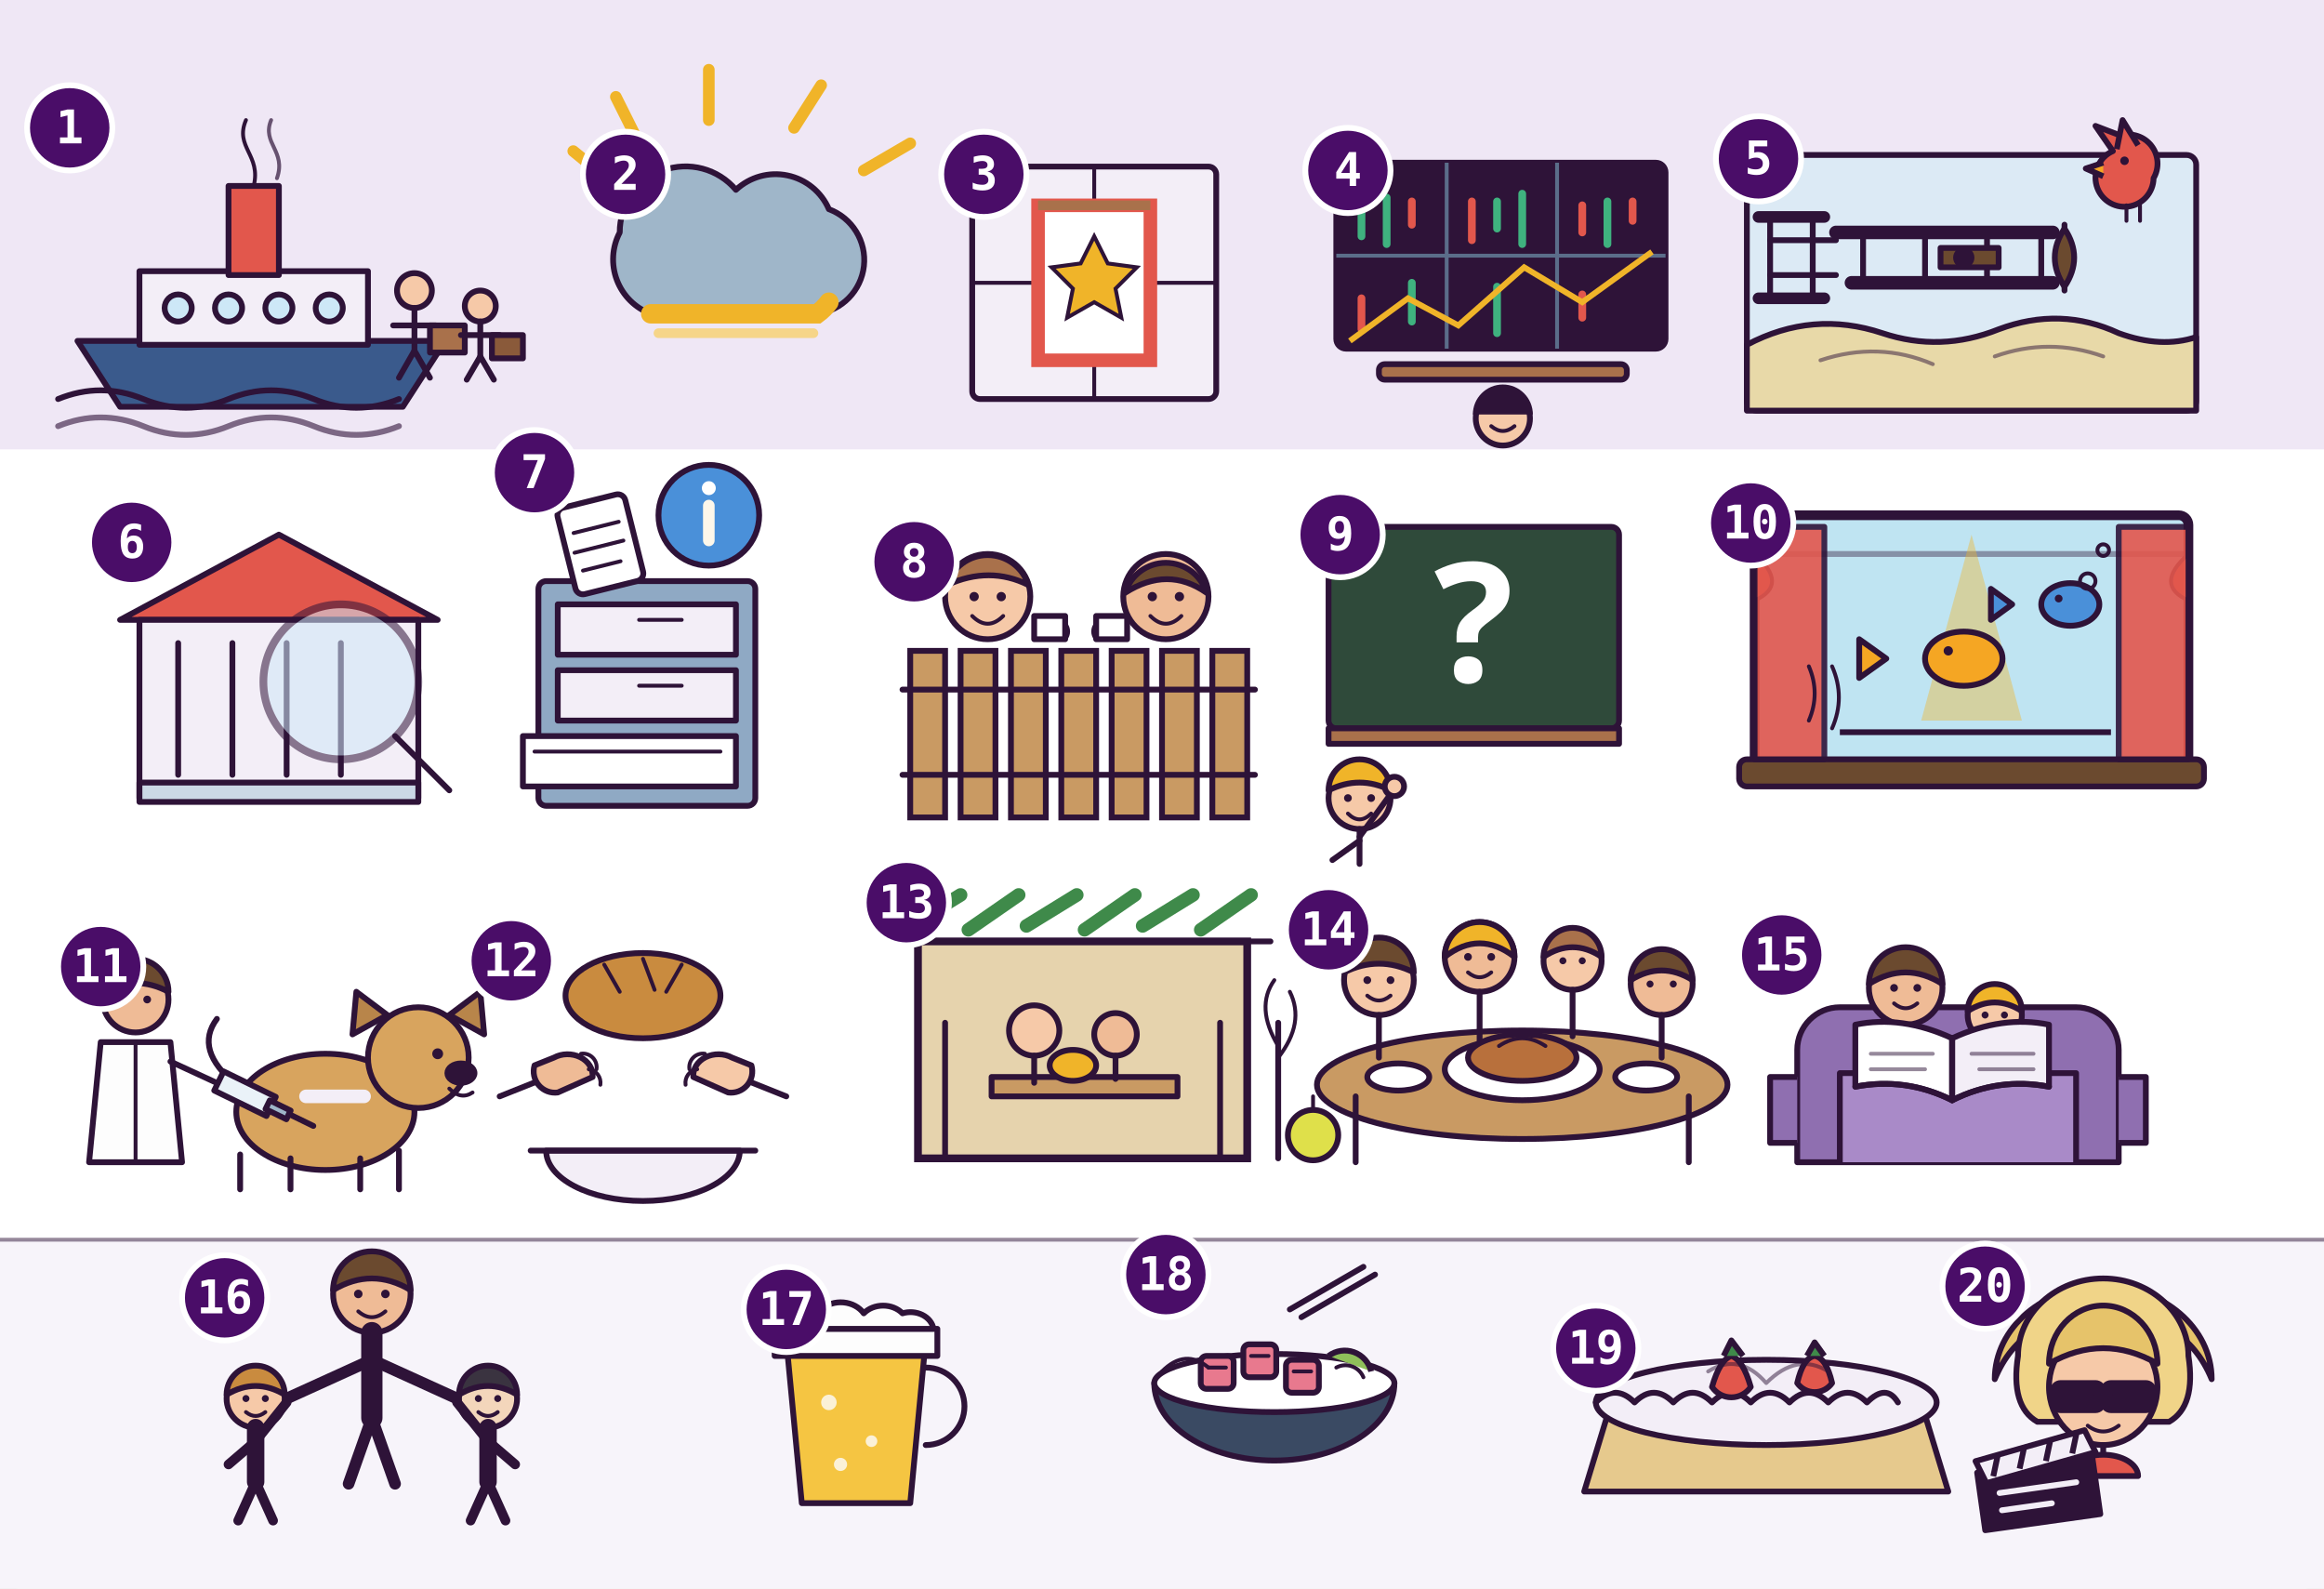
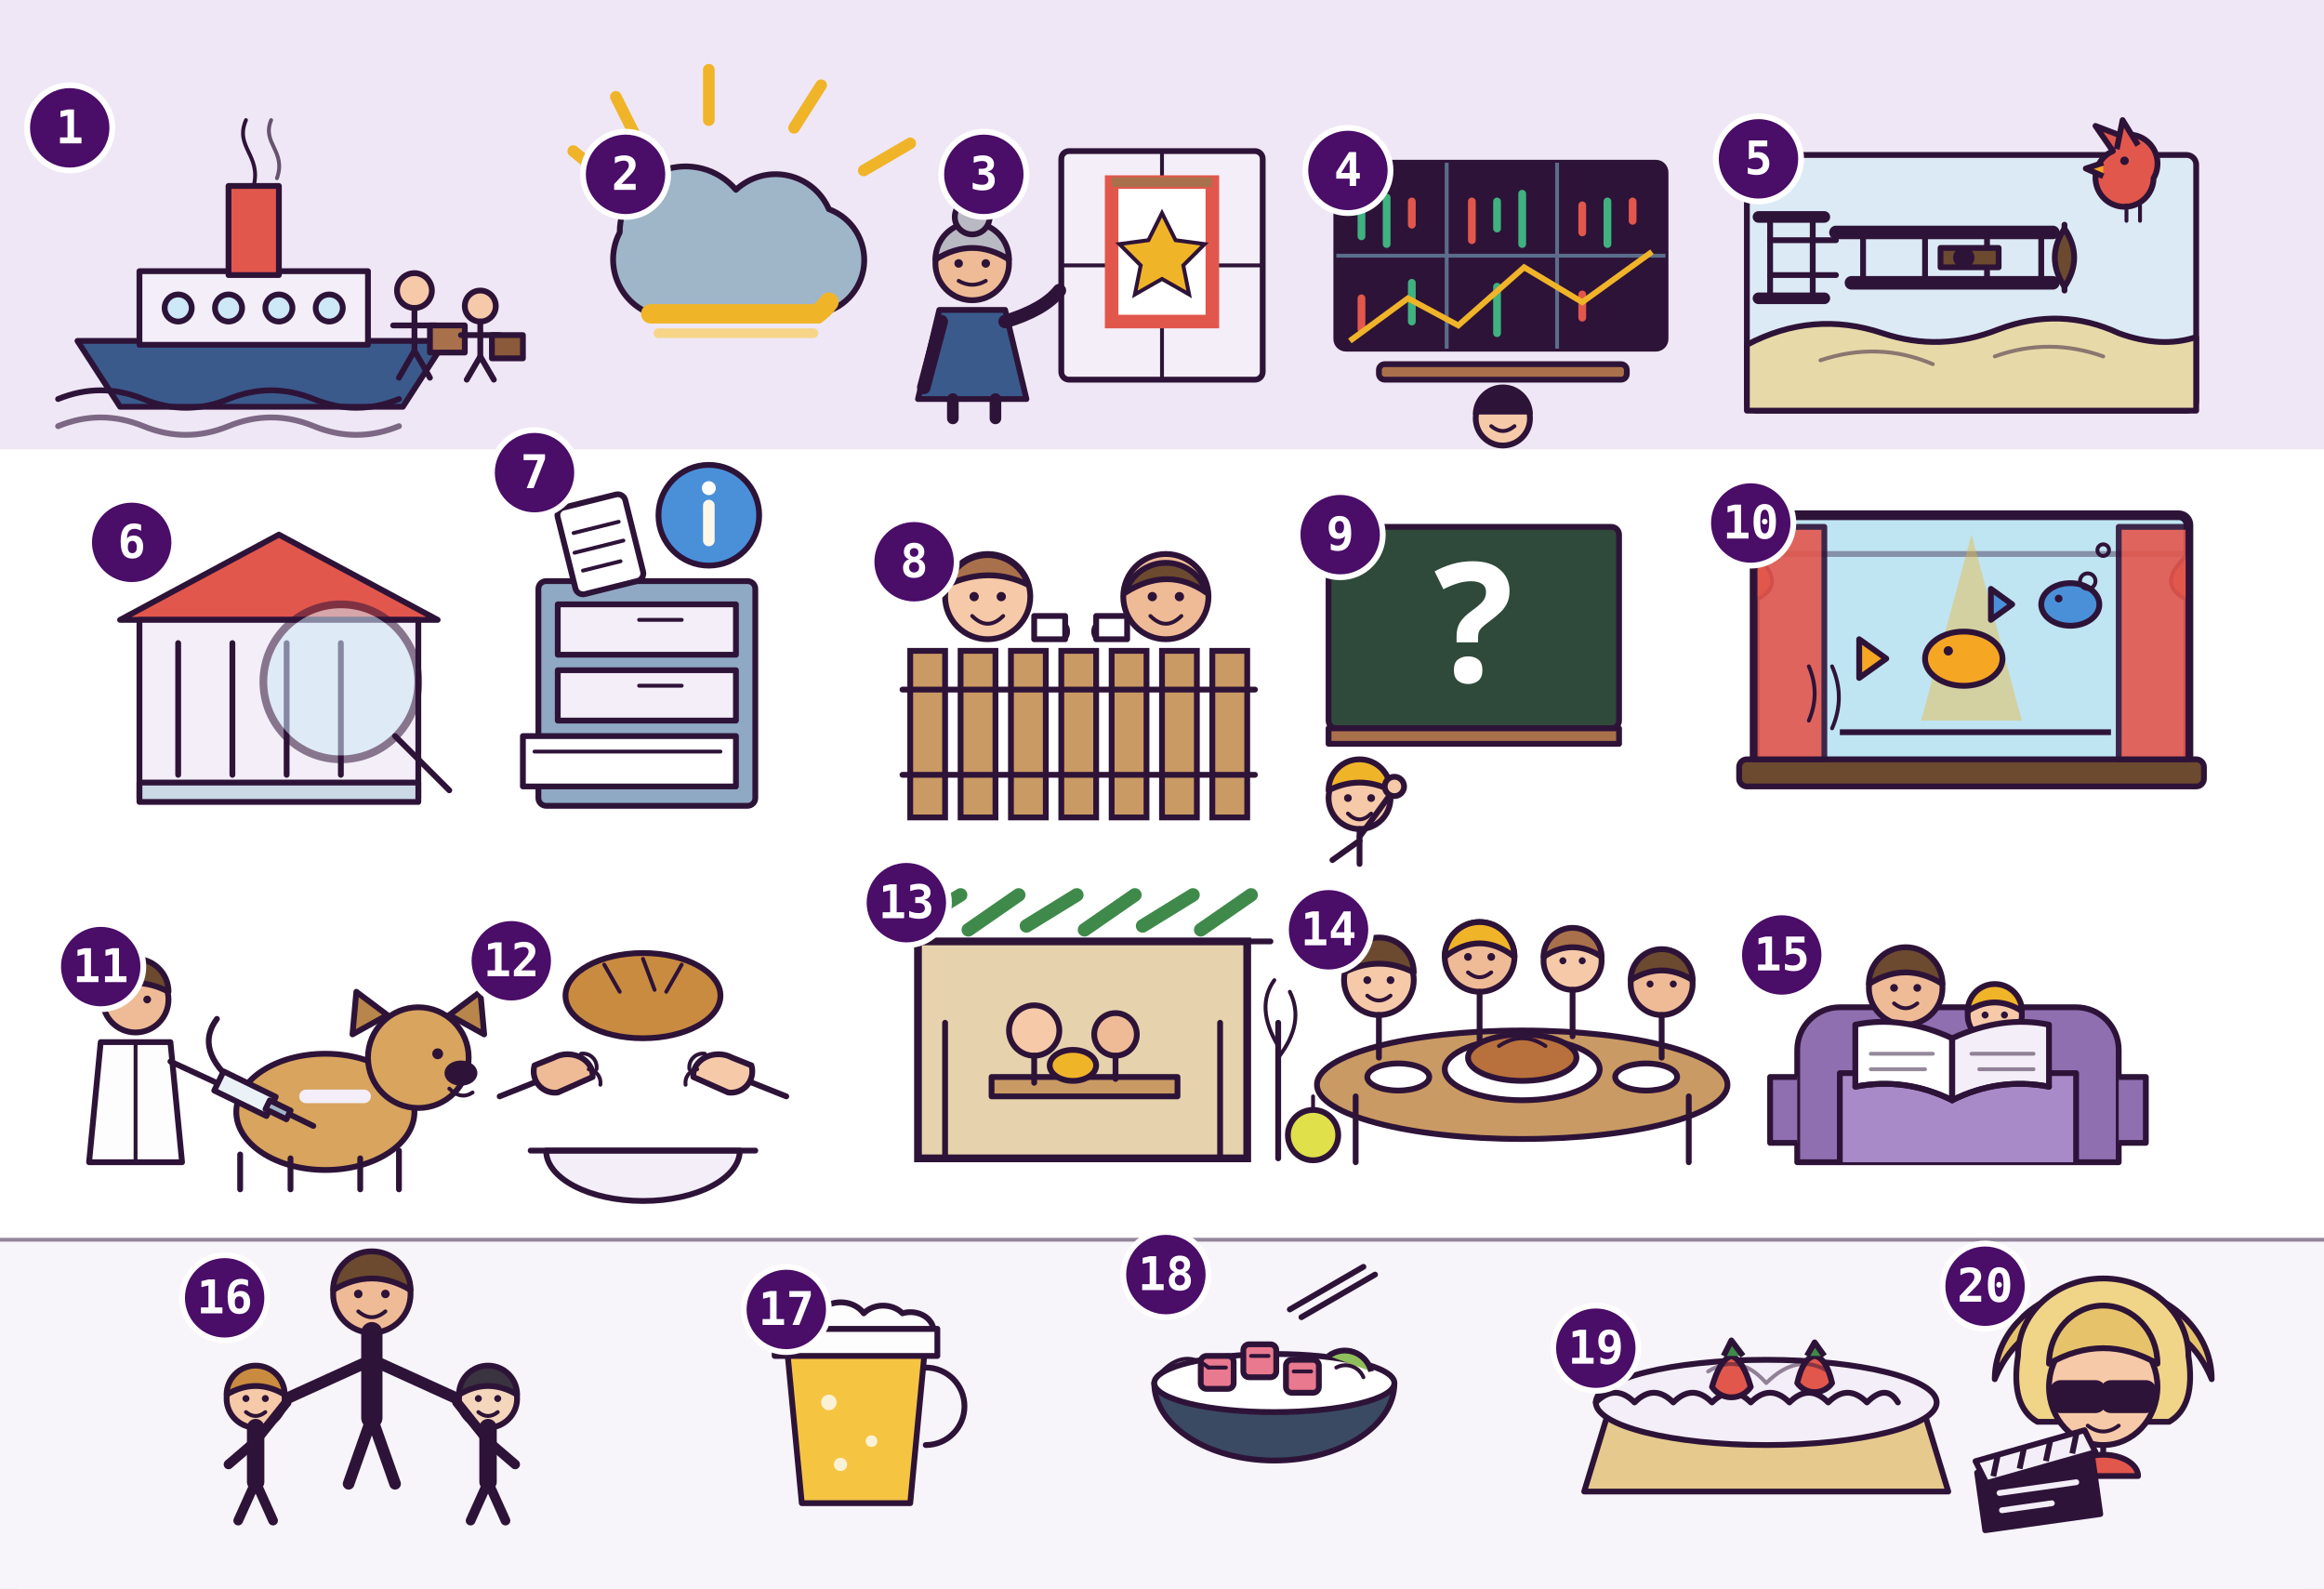
<svg xmlns="http://www.w3.org/2000/svg" viewBox="0 0 1200 820" class="scene" role="img" aria-label="A cartoon collage of nineteen things celebrated on the 28th of September">
  <defs>
    <style>
      .scene .ink   { stroke: #2e1338; stroke-width: 3; stroke-linecap: round; stroke-linejoin: round; fill: none; }
      .scene .fill  { stroke: #2e1338; stroke-width: 3; stroke-linejoin: round; }
      .scene .thin  { stroke: #2e1338; stroke-width: 2; stroke-linecap: round; fill: none; }
      .scene text   { font-family: ui-sans-serif, system-ui, sans-serif; }
      .scene .badge-bg { fill: #4a0d68; stroke: #ffffff; stroke-width: 3; }
      .scene .badge-no { fill: #ffffff; font: 700 24px ui-monospace, monospace; text-anchor: middle; }
    </style>
  </defs>
  <rect x="0" y="0" width="1200" height="820" rx="10" fill="#ffffff" />
  <rect x="0" y="0" width="1200" height="232" fill="#efe7f5" />
  <rect x="0" y="640" width="1200" height="180" fill="#f7f4fa" />
  <path d="M0 640 H1200" class="thin" opacity="0.5" />
  <g class="vig" id="vig-1">
    <path d="M40 176 h190 l-22 34 H62 Z" class="fill" fill="#3a5a8c" />
    <rect x="72" y="140" width="118" height="38" class="fill" fill="#f3eef7" />
    <rect x="118" y="96" width="26" height="46" class="fill" fill="#e2574c" />
    <path d="M131 96 c4 -16 -10 -20 -4 -34" class="thin" />
    <path d="M143 92 c5 -14 -8 -18 -3 -30" class="thin" opacity="0.7" />
    <circle cx="92" cy="159" r="7" class="fill" fill="#cde8f7" />
    <circle cx="118" cy="159" r="7" class="fill" fill="#cde8f7" />
    <circle cx="144" cy="159" r="7" class="fill" fill="#cde8f7" />
    <circle cx="170" cy="159" r="7" class="fill" fill="#cde8f7" />
    <path d="M30 206 q22 -9 44 0 t44 0 t44 0 t44 0" class="ink" stroke="#4a90d9" />
    <path d="M30 220 q22 -9 44 0 t44 0 t44 0 t44 0" class="ink" stroke="#4a90d9" opacity="0.6" />
    <g>
      <circle cx="214" cy="150" r="9" class="fill" fill="#f6c9a8" />
      <path d="M214 159 v22" class="ink" />
      <path d="M214 168 h-11 M214 168 h11" class="ink" />
      <path d="M214 181 l-8 14 M214 181 l8 14" class="ink" />
      <rect x="222" y="168" width="18" height="14" class="fill" fill="#a9714b" />
    </g>
    <g>
      <circle cx="248" cy="158" r="8" class="fill" fill="#f6c9a8" />
      <path d="M248 166 v18" class="ink" />
      <path d="M248 173 h-10 M248 173 h10" class="ink" />
      <path d="M248 184 l-7 12 M248 184 l7 12" class="ink" />
      <rect x="254" y="173" width="16" height="12" class="fill" fill="#8a5a3a" />
    </g>
  </g>
  <g class="vig" id="vig-2">
    <path d="M320 120 a34 34 0 0 1 60 -22 a30 30 0 0 1 48 10 a28 28 0 0 1 -6 54 H336 a30 30 0 0 1 -16 -42 Z" class="fill" fill="#9fb6c9" />
    <g stroke="#f0b429" stroke-width="6" stroke-linecap="round" fill="none">
      <path d="M318 96 l-22 -18 M330 74 l-12 -24 M366 62 l0 -26 M410 66 l14 -22 M446 88 l24 -14" />
    </g>
    <path d="M336 162 h86 a28 28 0 0 0 6 -6" stroke="#f0b429" stroke-width="10" fill="none" stroke-linecap="round" />
    <path d="M340 172 h80" stroke="#f7d275" stroke-width="5" fill="none" stroke-linecap="round" opacity="0.85" />
  </g>
  <g class="vig" id="vig-3">
-     <rect x="502" y="86" width="126" height="120" rx="4" class="fill" fill="#f3eef7" />
-     <path d="M565 86 v120 M502 146 h126" class="thin" />
-     <rect x="536" y="106" width="58" height="80" class="fill" fill="#ffffff" />
-     <rect x="536" y="106" width="58" height="80" fill="none" stroke="#e2574c" stroke-width="7" />
-     <path d="M565 122 l7 14 15 2 -11 11 3 15 -14 -8 -14 8 3 -15 -11 -11 15 -2 Z" fill="#f0b429" stroke="#2e1338" stroke-width="2" />
-     <path d="M536 106 h58" stroke="#a9714b" stroke-width="5" />
+     <rect x="548" y="78" width="104" height="118" rx="4" class="fill" fill="#f3eef7" />
+     <path d="M600 78 v118 M548 137 h104" class="thin" />
+     <rect x="574" y="94" width="52" height="72" class="fill" fill="#ffffff" />
+     <rect x="574" y="94" width="52" height="72" fill="none" stroke="#e2574c" stroke-width="7" />
+     <path d="M600 110 l7 14 15 2 -11 11 3 15 -14 -8 -14 8 3 -15 -11 -11 15 -2 Z" fill="#f0b429" stroke="#2e1338" stroke-width="2" />
+     <path d="M574 94 h52" stroke="#a9714b" stroke-width="5" />
+     <g>
+       <circle cx="502" cy="136" r="19" class="fill" fill="#efbb96" />
+       <path d="M483 134 a19 19 0 0 1 38 0 q-19 -12 -38 0 Z" class="fill" fill="#b9b9c4" />
+       <circle cx="502" cy="112" r="9" class="fill" fill="#b9b9c4" />
+       <circle cx="495" cy="136" r="2.2" fill="#2e1338" />
+       <circle cx="509" cy="136" r="2.2" fill="#2e1338" />
+       <path d="M495 145 q7 4 14 0" class="thin" />
+       <path d="M485 160 h34 l11 46 h-56 Z" class="fill" fill="#3a5a8c" />
+       <path d="M519 166 q20 -6 28 -16" class="ink" style="stroke-width:7" fill="none" />
+       <path d="M486 166 l-9 34" class="ink" style="stroke-width:7" fill="none" />
+       <path d="M492 206 v10 M514 206 v10" class="ink" style="stroke-width:6" />
+     </g>
  </g>
  <g class="vig" id="vig-4">
    <rect x="690" y="84" width="170" height="96" rx="5" class="fill" fill="#2e1338" />
    <path d="M747 84 v96 M804 84 v96 M690 132 h170" stroke="#5b6d8a" stroke-width="2" />
    <g stroke-linecap="round" stroke-width="4" fill="none">
      <path d="M703 122 v-16" stroke="#3fb27f" />
      <path d="M716 126 v-24" stroke="#3fb27f" />
      <path d="M729 116 v-12" stroke="#e2574c" />
      <path d="M760 124 v-20" stroke="#e2574c" />
      <path d="M773 118 v-14" stroke="#3fb27f" />
      <path d="M786 126 v-26" stroke="#3fb27f" />
      <path d="M817 120 v-14" stroke="#e2574c" />
      <path d="M830 126 v-22" stroke="#3fb27f" />
      <path d="M843 114 v-10" stroke="#e2574c" />
      <path d="M703 170 v-16" stroke="#e2574c" />
      <path d="M729 166 v-20" stroke="#3fb27f" />
      <path d="M773 172 v-24" stroke="#3fb27f" />
      <path d="M817 164 v-12" stroke="#e2574c" />
    </g>
    <path d="M697 176 l30 -22 26 14 34 -30 30 18 36 -26" stroke="#f0b429" stroke-width="3" fill="none" />
    <rect x="712" y="188" width="128" height="8" rx="3" class="fill" fill="#a9714b" />
    <g>
      <circle cx="776" cy="216" r="14" class="fill" fill="#f6c9a8" />
      <path d="M762 214 a14 14 0 0 1 28 0" class="fill" fill="#2e1338" />
      <path d="M770 220 q6 5 12 0" class="thin" />
    </g>
  </g>
  <g class="vig" id="vig-5">
    <rect x="902" y="80" width="232" height="132" rx="5" class="fill" fill="#dceaf5" />
    <path d="M902 178 q34 -18 70 -6 q30 10 60 -2 q32 -12 62 2 q22 8 40 2 v38 h-232 Z" class="fill" fill="#e8d9a8" />
    <path d="M940 186 q30 -10 58 2 M1030 184 q28 -10 56 0" class="thin" opacity="0.5" />
    <g>
      <path d="M948 120 h112" class="ink" style="stroke-width:7" />
      <path d="M956 146 h104" class="ink" style="stroke-width:7" />
      <path d="M962 120 v26 M994 120 v26 M1026 120 v26 M1054 120 v26" class="ink" style="stroke-width:3" />
      <path d="M1002 128 h30 v10 h-30 Z" class="fill" fill="#6b4a2f" />
      <circle cx="1014" cy="133" r="4" class="fill" fill="#2e1338" />
      <path d="M948 124 h-34 M948 142 h-34" class="ink" style="stroke-width:3" />
      <path d="M908 112 h34" class="ink" style="stroke-width:6" />
      <path d="M908 154 h34" class="ink" style="stroke-width:6" />
      <path d="M914 112 v42 M936 112 v42" class="ink" style="stroke-width:3" />
      <path d="M1066 116 v34" class="ink" style="stroke-width:3" />
      <path d="M1066 118 q10 15 0 30 q-10 -15 0 -30 Z" class="fill" fill="#6b4a2f" />
    </g>
    <g>
      <path d="M1112 92 a15 15 0 1 1 -21 -14 l-9 -13 13 5 a15 15 0 0 1 17 22 Z" class="fill" fill="#e2574c" />
      <path d="M1093 77 l3 -15 8 13" class="fill" fill="#e2574c" />
      <circle cx="1097" cy="83" r="2.2" fill="#2e1338" />
      <path d="M1086 84 l-9 3 9 4" class="fill" fill="#f5a623" />
      <path d="M1098 106 v8 M1105 106 v8" class="thin" />
    </g>
  </g>
  <g class="vig" id="vig-6">
    <path d="M62 320 l82 -44 82 44 Z" class="fill" fill="#e2574c" />
    <rect x="72" y="320" width="144" height="92" class="fill" fill="#f3eef7" />
    <path d="M92 332 v68 M120 332 v68 M148 332 v68 M176 332 v68" class="ink" stroke-width="7" stroke="#cbd8e6" />
    <rect x="72" y="404" width="144" height="10" class="fill" fill="#cbd8e6" />
    <g>
      <circle cx="176" cy="352" r="40" fill="#cde8f7" opacity="0.55" stroke="#2e1338" stroke-width="4" />
      <path d="M204 380 l28 28" class="ink" stroke-width="9" />
    </g>
  </g>
  <g class="vig" id="vig-7">
    <rect x="278" y="300" width="112" height="116" rx="4" class="fill" fill="#8fa9c4" />
    <rect x="288" y="312" width="92" height="26" class="fill" fill="#f3eef7" />
    <rect x="288" y="346" width="92" height="26" class="fill" fill="#f3eef7" />
    <rect x="270" y="380" width="110" height="26" class="fill" fill="#ffffff" />
    <path d="M330 320 h22 M330 354 h22" class="thin" />
    <path d="M276 388 h96" class="thin" />
    <g>
      <rect x="292" y="258" width="36" height="46" rx="4" class="fill" fill="#ffffff" transform="rotate(-14 310 281)" />
      <path d="M298 272 h24 M296 282 h26 M298 292 h20" class="thin" transform="rotate(-14 310 281)" />
    </g>
    <g>
      <circle cx="366" cy="266" r="26" class="fill" fill="#4a90d9" />
      <circle cx="366" cy="252" r="3.6" fill="#ffffff" />
      <path d="M366 261 v18" stroke="#fdf7ea" stroke-width="6" stroke-linecap="round" />
    </g>
  </g>
  <g class="vig" id="vig-8">
    <g fill="#c99a63" stroke="#2e1338" stroke-width="3">
      <rect x="470" y="336" width="18" height="86" />
      <rect x="496" y="336" width="18" height="86" />
      <rect x="522" y="336" width="18" height="86" />
      <rect x="548" y="336" width="18" height="86" />
      <rect x="574" y="336" width="18" height="86" />
      <rect x="600" y="336" width="18" height="86" />
      <rect x="626" y="336" width="18" height="86" />
    </g>
    <path d="M466 356 h182 M466 400 h182" class="ink" stroke="#a9714b" />
    <g>
      <circle cx="510" cy="308" r="22" class="fill" fill="#f6c9a8" />
      <path d="M489 302 a22 22 0 0 1 42 0 q-20 -10 -42 0 Z" class="fill" fill="#a9714b" />
      <circle cx="503" cy="308" r="2.4" fill="#2e1338" />
      <circle cx="517" cy="308" r="2.4" fill="#2e1338" />
      <path d="M502 318 q8 8 16 0" class="thin" />
      <path d="M534 330 h16 v-12 h-16 Z" class="fill" fill="#ffffff" />
      <path d="M550 322 a6 6 0 0 1 0 8" class="thin" />
    </g>
    <g>
      <circle cx="602" cy="308" r="22" class="fill" fill="#efbb96" />
      <path d="M581 306 a22 22 0 0 1 42 0 q-20 -14 -42 0 Z" class="fill" fill="#6b4a2f" />
      <circle cx="595" cy="308" r="2.4" fill="#2e1338" />
      <circle cx="609" cy="308" r="2.4" fill="#2e1338" />
      <path d="M594 318 q8 8 16 0" class="thin" />
      <path d="M566 330 h16 v-12 h-16 Z" class="fill" fill="#ffffff" />
      <path d="M566 322 a6 6 0 0 0 0 8" class="thin" />
    </g>
  </g>
  <g class="vig" id="vig-9">
    <rect x="686" y="272" width="150" height="104" rx="4" class="fill" fill="#2f4a3a" />
    <text x="761" y="352" text-anchor="middle" font-size="86" font-weight="700" fill="#ffffff">?</text>
    <rect x="686" y="376" width="150" height="8" class="fill" fill="#a9714b" />
    <g>
      <circle cx="702" cy="412" r="16" class="fill" fill="#f6c9a8" />
      <path d="M686 408 a16 16 0 0 1 32 0 q-16 -8 -32 0 Z" class="fill" fill="#f0b429" />
      <circle cx="696" cy="412" r="2" fill="#2e1338" />
      <circle cx="708" cy="412" r="2" fill="#2e1338" />
      <path d="M696 420 q6 6 12 0" class="thin" />
      <path d="M702 428 v18" class="ink" />
      <path d="M702 434 l-14 10" class="ink" />
      <path d="M702 432 l16 -22" class="ink" />
      <circle cx="720" cy="406" r="5" class="fill" fill="#f6c9a8" />
    </g>
  </g>
  <g class="vig" id="vig-10">
    <rect x="906" y="266" width="224" height="132" rx="5" class="fill" fill="#bfe4f2" />
    <rect x="906" y="266" width="224" height="132" rx="5" fill="none" stroke="#2e1338" stroke-width="5" />
    <rect x="898" y="392" width="240" height="14" rx="4" class="fill" fill="#6b4a2f" />
    <path d="M906 286 h224" stroke="#2e1338" stroke-width="3" opacity="0.4" />
    <path d="M906 286 q18 16 0 24 Z M1130 286 q-18 16 0 24 Z" fill="#e2574c" stroke="#2e1338" stroke-width="2" />
    <rect x="906" y="272" width="36" height="120" class="fill" fill="#e2574c" opacity="0.9" />
    <rect x="1094" y="272" width="36" height="120" class="fill" fill="#e2574c" opacity="0.9" />
    <path d="M950 378 h140" class="fill" fill="none" stroke="#c99a63" stroke-width="8" />
    <path d="M1018 276 l-26 96 h52 Z" fill="#f0b429" opacity="0.4" />
    <g>
      <path d="M994 340 a20 14 0 1 1 0 0.1 Z" class="fill" fill="#f5a623" />
      <path d="M974 340 l-14 -10 v20 Z" class="fill" fill="#f5a623" />
      <circle cx="1006" cy="336" r="2.4" fill="#2e1338" />
    </g>
    <g>
      <path d="M1054 312 a15 11 0 1 1 0 0.1 Z" class="fill" fill="#4a90d9" />
      <path d="M1039 312 l-11 -8 v16 Z" class="fill" fill="#4a90d9" />
      <circle cx="1063" cy="309" r="2" fill="#2e1338" />
    </g>
    <path d="M934 372 q6 -14 0 -28 M946 376 q7 -16 0 -32" class="thin" stroke="#3fb27f" />
    <circle cx="1078" cy="300" r="4" class="thin" />
    <circle cx="1086" cy="284" r="3" class="thin" />
  </g>
  <g class="vig" id="vig-11">
    <g>
      <ellipse cx="168" cy="574" rx="46" ry="30" class="fill" fill="#d8a45e" />
      <circle cx="216" cy="546" r="26" class="fill" fill="#d8a45e" />
      <path d="M232 524 l16 -12 2 22 Z" class="fill" fill="#b8854a" />
      <path d="M200 524 l-16 -12 -2 22 Z" class="fill" fill="#b8854a" />
      <circle cx="226" cy="544" r="2.8" fill="#2e1338" />
      <ellipse cx="238" cy="554" rx="7" ry="5" class="fill" fill="#2e1338" />
      <path d="M232 562 q6 6 12 2" class="thin" />
      <path d="M124 596 v18 M150 598 v16 M186 598 v16 M206 594 v20" class="ink" stroke-width="7" />
      <path d="M122 560 q-22 -18 -10 -34" class="ink" stroke-width="5" />
      <path d="M158 566 h30" stroke="#f3eef7" stroke-width="7" stroke-linecap="round" />
    </g>
    <g>
      <circle cx="70" cy="516" r="17" class="fill" fill="#efbb96" />
      <path d="M53 512 a17 17 0 0 1 34 0 q-17 -9 -34 0 Z" class="fill" fill="#6b4a2f" />
      <circle cx="64" cy="516" r="2" fill="#2e1338" />
      <circle cx="76" cy="516" r="2" fill="#2e1338" />
      <path d="M52 538 h36 l6 62 H46 Z" class="fill" fill="#fdfdfd" />
      <path d="M70 538 v62" class="thin" />
      <path d="M88 548 l26 12" class="ink" />
      <g transform="rotate(26 120 562)">
        <rect x="112" y="556" width="30" height="11" class="fill" fill="#eaf2f8" />
        <rect x="140" y="559" width="12" height="5" class="fill" fill="#9fb6c9" />
        <path d="M152 561 h14" class="ink" stroke-width="2" />
      </g>
    </g>
  </g>
  <g class="vig" id="vig-12">
    <path d="M282 594 a50 26 0 0 0 100 0 Z" class="fill" fill="#f3eef7" />
    <path d="M274 594 h116" class="ink" stroke-width="5" />
    <g>
      <ellipse cx="332" cy="514" rx="40" ry="22" class="fill" fill="#c98b3f" />
      <path d="M312 498 l8 14 M332 495 l6 16 M352 498 l-8 14" class="thin" stroke="#8a5a3a" />
    </g>
    <g>
      <path d="M258 566 l30 -12" class="ink" stroke-width="12" stroke="#efbb96" />
      <path d="M286 546 a13 11 0 0 1 20 10 l-18 8 a11 11 0 0 1 -12 -14 Z" class="fill" fill="#efbb96" />
      <path d="M300 544 a7 7 0 0 1 8 8 M304 552 a7 7 0 0 1 6 8" class="thin" />
    </g>
    <g>
      <path d="M406 566 l-30 -12" class="ink" stroke-width="12" stroke="#f6c9a8" />
      <path d="M378 546 a13 11 0 0 0 -20 10 l18 8 a11 11 0 0 0 12 -14 Z" class="fill" fill="#f6c9a8" />
      <path d="M364 544 a7 7 0 0 0 -8 8 M360 552 a7 7 0 0 0 -6 8" class="thin" />
    </g>
  </g>
  <g class="vig" id="vig-13">
    <rect x="474" y="486" width="170" height="112" class="fill" fill="#e6d3ad" />
    <rect x="474" y="486" width="170" height="112" fill="none" stroke="#2e1338" stroke-width="4" />
    <path d="M462 486 h194" class="ink" stroke-width="5" />
    <g stroke="#3f8a4a" stroke-width="7" stroke-linecap="round">
      <path d="M470 478 l26 -16" />
      <path d="M500 480 l26 -18" />
      <path d="M530 478 l26 -16" />
      <path d="M560 480 l26 -18" />
      <path d="M590 478 l26 -16" />
      <path d="M620 480 l26 -18" />
    </g>
    <path d="M488 598 v-70 M630 598 v-70" class="ink" stroke="#a9714b" stroke-width="6" />
    <rect x="512" y="556" width="96" height="10" class="fill" fill="#c99a63" />
    <g>
      <circle cx="534" cy="532" r="13" class="fill" fill="#f6c9a8" />
      <path d="M534 545 v14" class="ink" />
      <circle cx="576" cy="534" r="11" class="fill" fill="#efbb96" />
      <path d="M576 545 v12" class="ink" />
    </g>
    <ellipse cx="554" cy="550" rx="12" ry="8" class="fill" fill="#f0b429" />
    <g>
      <path d="M660 598 v-70" class="ink" stroke="#3f8a4a" stroke-width="5" />
      <path d="M660 540 q-12 -20 -2 -34 M660 546 q14 -18 6 -34" class="thin" stroke="#3f8a4a" />
      <circle cx="678" cy="586" r="13" class="fill" fill="#dfe04a" />
      <path d="M678 573 v-7" class="thin" stroke="#3f8a4a" />
    </g>
  </g>
  <g class="vig" id="vig-14">
    <ellipse cx="786" cy="560" rx="106" ry="28" class="fill" fill="#c99a63" />
    <path d="M700 566 v34 M872 566 v34" class="ink" stroke="#a9714b" stroke-width="7" />
    <ellipse cx="786" cy="552" rx="40" ry="16" class="fill" fill="#ffffff" />
    <ellipse cx="786" cy="546" rx="28" ry="12" class="fill" fill="#b8703c" />
    <path d="M774 540 q12 -8 24 0" class="thin" />
    <ellipse cx="722" cy="556" rx="16" ry="7" class="fill" fill="#ffffff" />
    <ellipse cx="850" cy="556" rx="16" ry="7" class="fill" fill="#ffffff" />
    <g>
      <circle cx="712" cy="506" r="18" class="fill" fill="#f6c9a8" />
      <path d="M694 502 a18 18 0 0 1 36 0 q-18 -9 -36 0 Z" class="fill" fill="#6b4a2f" />
      <circle cx="706" cy="506" r="2" fill="#2e1338" />
      <circle cx="718" cy="506" r="2" fill="#2e1338" />
      <path d="M706 514 q6 5 12 0" class="thin" />
      <path d="M712 524 v22" class="ink" stroke-width="8" stroke="#4a90d9" />
    </g>
    <g>
      <circle cx="764" cy="494" r="18" class="fill" fill="#efbb96" />
      <path d="M746 494 a18 18 0 0 1 36 0 q-18 -14 -36 0 Z" class="fill" fill="#f0b429" />
      <circle cx="758" cy="494" r="2" fill="#2e1338" />
      <circle cx="770" cy="494" r="2" fill="#2e1338" />
      <path d="M758 502 q6 5 12 0" class="thin" />
      <path d="M764 512 v26" class="ink" stroke-width="8" stroke="#e2574c" />
    </g>
    <g>
      <circle cx="812" cy="496" r="15" class="fill" fill="#f6c9a8" />
      <path d="M797 494 a15 15 0 0 1 30 0 q-15 -10 -30 0 Z" class="fill" fill="#a9714b" />
      <circle cx="807" cy="496" r="1.8" fill="#2e1338" />
      <circle cx="817" cy="496" r="1.8" fill="#2e1338" />
      <path d="M812 511 v24" class="ink" stroke-width="7" stroke="#3fb27f" />
    </g>
    <g>
      <circle cx="858" cy="508" r="16" class="fill" fill="#efbb96" />
      <path d="M842 506 a16 16 0 0 1 32 0 q-16 -10 -32 0 Z" class="fill" fill="#6b4a2f" />
      <circle cx="852" cy="508" r="1.8" fill="#2e1338" />
      <circle cx="864" cy="508" r="1.8" fill="#2e1338" />
      <path d="M858 524 v22" class="ink" stroke-width="8" stroke="#8f6fb0" />
    </g>
  </g>
  <g class="vig" id="vig-15">
    <path d="M928 600 v-58 a22 22 0 0 1 22 -22 h122 a22 22 0 0 1 22 22 v58 Z" class="fill" fill="#8f6fb0" />
    <path d="M950 600 v-46 h122 v46" class="fill" fill="#a98ac8" />
    <path d="M928 556 h-14 v34 h14 M1094 556 h14 v34 h-14" class="fill" fill="#8f6fb0" />
    <g>
      <circle cx="984" cy="510" r="19" class="fill" fill="#efbb96" />
      <path d="M965 508 a19 19 0 0 1 38 0 q-19 -12 -38 0 Z" class="fill" fill="#6b4a2f" />
      <circle cx="978" cy="510" r="2" fill="#2e1338" />
      <circle cx="990" cy="510" r="2" fill="#2e1338" />
      <path d="M978 518 q6 5 12 0" class="thin" />
    </g>
    <g>
      <circle cx="1030" cy="524" r="14" class="fill" fill="#f6c9a8" />
      <path d="M1016 522 a14 14 0 0 1 28 0 q-14 -9 -28 0 Z" class="fill" fill="#f0b429" />
      <circle cx="1025" cy="524" r="1.8" fill="#2e1338" />
      <circle cx="1035" cy="524" r="1.8" fill="#2e1338" />
      <path d="M1025 531 q5 4 10 0" class="thin" />
    </g>
    <g>
      <path d="M1008 536 q-26 -12 -50 -7 v32 q26 -5 50 7 Z" class="fill" fill="#ffffff" />
      <path d="M1008 536 q26 -12 50 -7 v32 q-26 -5 -50 7 Z" class="fill" fill="#f3eef7" />
      <path d="M958 561 q26 -5 50 7 q24 -12 50 -7" class="ink" style="stroke-width:3" fill="none" />
      <path d="M1008 536 v32" class="ink" style="stroke-width:3" />
      <path d="M966 544 h32 M966 552 h28" class="thin" style="stroke-width:2" opacity="0.5" />
      <path d="M1018 544 h32 M1022 552 h28" class="thin" style="stroke-width:2" opacity="0.5" />
    </g>
  </g>
  <g class="vig" id="vig-16">
    <g>
      <circle cx="192" cy="668" r="20" class="fill" fill="#efbb96" />
      <path d="M172 666 a20 20 0 0 1 40 0 q-20 -12 -40 0 Z" class="fill" fill="#6b4a2f" />
      <circle cx="185" cy="668" r="2.2" fill="#2e1338" />
      <circle cx="199" cy="668" r="2.2" fill="#2e1338" />
      <path d="M185 677 q7 6 14 0" class="thin" />
      <path d="M192 688 v44" class="ink" style="stroke-width:11" stroke="#4a90d9" />
      <path d="M192 702 l-44 20 M192 702 l44 20" class="ink" style="stroke-width:6" />
      <path d="M192 732 l-12 34 M192 732 l12 34" class="ink" style="stroke-width:6" />
    </g>
    <g>
      <circle cx="132" cy="722" r="15" class="fill" fill="#f6c9a8" />
      <path d="M117 720 a15 15 0 0 1 30 0 q-15 -9 -30 0 Z" class="fill" fill="#c98b3f" />
      <circle cx="127" cy="722" r="1.8" fill="#2e1338" />
      <circle cx="137" cy="722" r="1.8" fill="#2e1338" />
      <path d="M127 729 q5 4 10 0" class="thin" />
      <path d="M132 737 v28" class="ink" style="stroke-width:9" stroke="#e2574c" />
      <path d="M132 744 l16 -20 M132 744 l-14 12" class="ink" style="stroke-width:5" />
      <path d="M132 765 l-9 20 M132 765 l9 20" class="ink" style="stroke-width:5" />
    </g>
    <g>
      <circle cx="252" cy="722" r="15" class="fill" fill="#f3d6bb" />
      <path d="M237 720 a15 15 0 0 1 30 0 q-15 -9 -30 0 Z" class="fill" fill="#3a3340" />
      <circle cx="247" cy="722" r="1.8" fill="#2e1338" />
      <circle cx="257" cy="722" r="1.8" fill="#2e1338" />
      <path d="M247 729 q5 4 10 0" class="thin" />
      <path d="M252 737 v28" class="ink" style="stroke-width:9" stroke="#3fb27f" />
      <path d="M252 744 l-16 -20 M252 744 l14 12" class="ink" style="stroke-width:5" />
      <path d="M252 765 l-9 20 M252 765 l9 20" class="ink" style="stroke-width:5" />
    </g>
  </g>
  <g class="vig" id="vig-17">
    <path d="M406 692 h72 l-8 84 h-56 Z" class="fill" fill="#f5c542" />
    <path d="M400 686 h84 v14 h-84 Z" class="fill" fill="#fdfdfd" />
    <path d="M404 686 a14 12 0 0 1 20 -10 a14 12 0 0 1 22 2 a13 11 0 0 1 20 0 a12 10 0 0 1 16 8 Z" class="fill" fill="#fdfdfd" />
    <path d="M478 706 a20 20 0 0 1 0 40" class="ink" stroke-width="7" />
    <circle cx="428" cy="724" r="4" fill="#fdfdfd" opacity="0.8" />
    <circle cx="450" cy="744" r="3" fill="#fdfdfd" opacity="0.8" />
    <circle cx="434" cy="756" r="3.4" fill="#fdfdfd" opacity="0.8" />
  </g>
  <g class="vig" id="vig-18">
    <path d="M596 714 a62 40 0 0 0 124 0 Z" class="fill" fill="#3a4a63" />
    <ellipse cx="658" cy="714" rx="62" ry="15" class="fill" fill="#ffffff" />
    <g>
      <rect x="620" y="700" width="17" height="17" rx="3" class="fill" fill="#e8798e" />
      <rect x="642" y="694" width="17" height="17" rx="3" class="fill" fill="#e8798e" />
      <rect x="664" y="702" width="17" height="17" rx="3" class="fill" fill="#e8798e" />
      <path d="M624 706 h9 M646 700 h9 M668 708 h9" class="thin" stroke="#fdf7ea" stroke-width="2" />
    </g>
    <path d="M686 700 a14 14 0 0 1 22 8" class="fill" fill="#8fbf5a" />
    <path d="M690 706 a10 10 0 0 1 14 5" class="thin" stroke="#5c8a36" />
    <path d="M600 708 q12 -12 24 -2" class="thin" stroke="#2f4a3a" stroke-width="4" />
    <path d="M666 676 l38 -22 M672 680 l38 -22" class="ink" stroke="#a9714b" stroke-width="4" />
  </g>
  <g class="vig" id="vig-19">
    <path d="M818 770 h188 l-14 -46 H832 Z" class="fill" fill="#e6c98d" />
    <ellipse cx="912" cy="724" rx="88" ry="22" class="fill" fill="#f3eef7" />
    <path d="M824 724 q10 -10 20 0 q10 -10 20 0 q10 -10 20 0 q10 -10 20 0 q10 -10 20 0 q10 -10 20 0 q10 -10 20 0 q10 -10 16 0" class="ink" stroke="#c99a63" stroke-width="4" />
    <g>
      <path d="M884 716 a12 12 0 0 0 20 0 q-4 -14 -10 -16 q-6 2 -10 16 Z" class="fill" fill="#e2574c" />
      <path d="M890 700 l4 -8 6 8" class="fill" fill="#3f8a4a" />
      <path d="M928 714 a11 11 0 0 0 18 0 q-3 -13 -9 -14 q-6 1 -9 14 Z" class="fill" fill="#e2574c" />
      <path d="M933 700 l4 -7 5 7" class="fill" fill="#3f8a4a" />
    </g>
    <path d="M912 714 q-14 -16 -30 -6 M912 714 q16 -16 32 -6" class="thin" opacity="0.5" />
  </g>
  <g class="vig" id="vig-20">
    <path d="M1030 712 a56 48 0 0 1 112 0 q-14 -34 -56 -34 t-56 34 Z" class="fill" fill="#e6c36a" />
    <path d="M1042 700 a44 40 0 0 1 88 0 q4 26 -10 34 h-68 q-14 -8 -10 -34 Z" class="fill" fill="#f0d488" />
    <ellipse cx="1086" cy="716" rx="28" ry="30" class="fill" fill="#f6c9a8" />
    <path d="M1058 704 a28 30 0 0 1 56 0 q-28 -16 -56 0 Z" class="fill" fill="#e6c36a" />
    <path d="M1064 714 h18 a4 4 0 0 1 4 4 v6 a4 4 0 0 1 -4 4 h-18 a4 4 0 0 1 -4 -4 v-6 a4 4 0 0 1 4 -4 Z" class="fill" fill="#2e1338" />
    <path d="M1090 714 h18 a4 4 0 0 1 4 4 v6 a4 4 0 0 1 -4 4 h-18 a4 4 0 0 1 -4 -4 v-6 a4 4 0 0 1 4 -4 Z" class="fill" fill="#2e1338" />
    <path d="M1082 720 h8" class="thin" />
    <path d="M1078 736 q8 6 16 0" class="thin" />
    <path d="M1086 746 v8" class="ink" />
    <path d="M1068 762 a18 11 0 0 1 36 0 Z" class="fill" fill="#e2574c" />
    <g transform="rotate(-8 1052 766)">
      <rect x="1022" y="756" width="60" height="30" class="fill" fill="#2e1338" />
      <path d="M1022 750 l58 -8 4 12 -58 8 Z" class="fill" fill="#f3eef7" />
      <path d="M1034 748 l-4 11 M1048 746 l-4 11 M1062 744 l-4 11 M1076 742 l-4 11" stroke="#2e1338" stroke-width="3" />
      <path d="M1032 768 h40 M1032 777 h26" stroke="#f3eef7" stroke-width="3" stroke-linecap="round" />
    </g>
  </g>
  <g class="badges">
    <g>
      <circle cx="36" cy="66" r="22" class="badge-bg" />
      <text x="36" y="74" class="badge-no">1</text>
    </g>
    <g>
      <circle cx="323" cy="90" r="22" class="badge-bg" />
      <text x="323" y="98" class="badge-no">2</text>
    </g>
    <g>
      <circle cx="508" cy="90" r="22" class="badge-bg" />
      <text x="508" y="98" class="badge-no">3</text>
    </g>
    <g>
      <circle cx="696" cy="88" r="22" class="badge-bg" />
      <text x="696" y="96" class="badge-no">4</text>
    </g>
    <g>
      <circle cx="908" cy="82" r="22" class="badge-bg" />
      <text x="908" y="90" class="badge-no">5</text>
    </g>
    <g>
      <circle cx="68" cy="280" r="22" class="badge-bg" />
      <text x="68" y="288" class="badge-no">6</text>
    </g>
    <g>
      <circle cx="276" cy="244" r="22" class="badge-bg" />
      <text x="276" y="252" class="badge-no">7</text>
    </g>
    <g>
      <circle cx="472" cy="290" r="22" class="badge-bg" />
      <text x="472" y="298" class="badge-no">8</text>
    </g>
    <g>
      <circle cx="692" cy="276" r="22" class="badge-bg" />
      <text x="692" y="284" class="badge-no">9</text>
    </g>
    <g>
      <circle cx="904" cy="270" r="22" class="badge-bg" />
      <text x="904" y="278" class="badge-no">10</text>
    </g>
    <g>
      <circle cx="52" cy="499" r="22" class="badge-bg" />
      <text x="52" y="507" class="badge-no">11</text>
    </g>
    <g>
      <circle cx="264" cy="496" r="22" class="badge-bg" />
      <text x="264" y="504" class="badge-no">12</text>
    </g>
    <g>
      <circle cx="468" cy="466" r="22" class="badge-bg" />
      <text x="468" y="474" class="badge-no">13</text>
    </g>
    <g>
      <circle cx="686" cy="480" r="22" class="badge-bg" />
      <text x="686" y="488" class="badge-no">14</text>
    </g>
    <g>
      <circle cx="920" cy="493" r="22" class="badge-bg" />
      <text x="920" y="501" class="badge-no">15</text>
    </g>
    <g>
      <circle cx="116" cy="670" r="22" class="badge-bg" />
      <text x="116" y="678" class="badge-no">16</text>
    </g>
    <g>
      <circle cx="406" cy="676" r="22" class="badge-bg" />
      <text x="406" y="684" class="badge-no">17</text>
    </g>
    <g>
      <circle cx="602" cy="658" r="22" class="badge-bg" />
      <text x="602" y="666" class="badge-no">18</text>
    </g>
    <g>
      <circle cx="824" cy="696" r="22" class="badge-bg" />
      <text x="824" y="704" class="badge-no">19</text>
    </g>
    <g>
      <circle cx="1025" cy="664" r="22" class="badge-bg" />
      <text x="1025" y="672" class="badge-no">20</text>
    </g>
  </g>
</svg>
